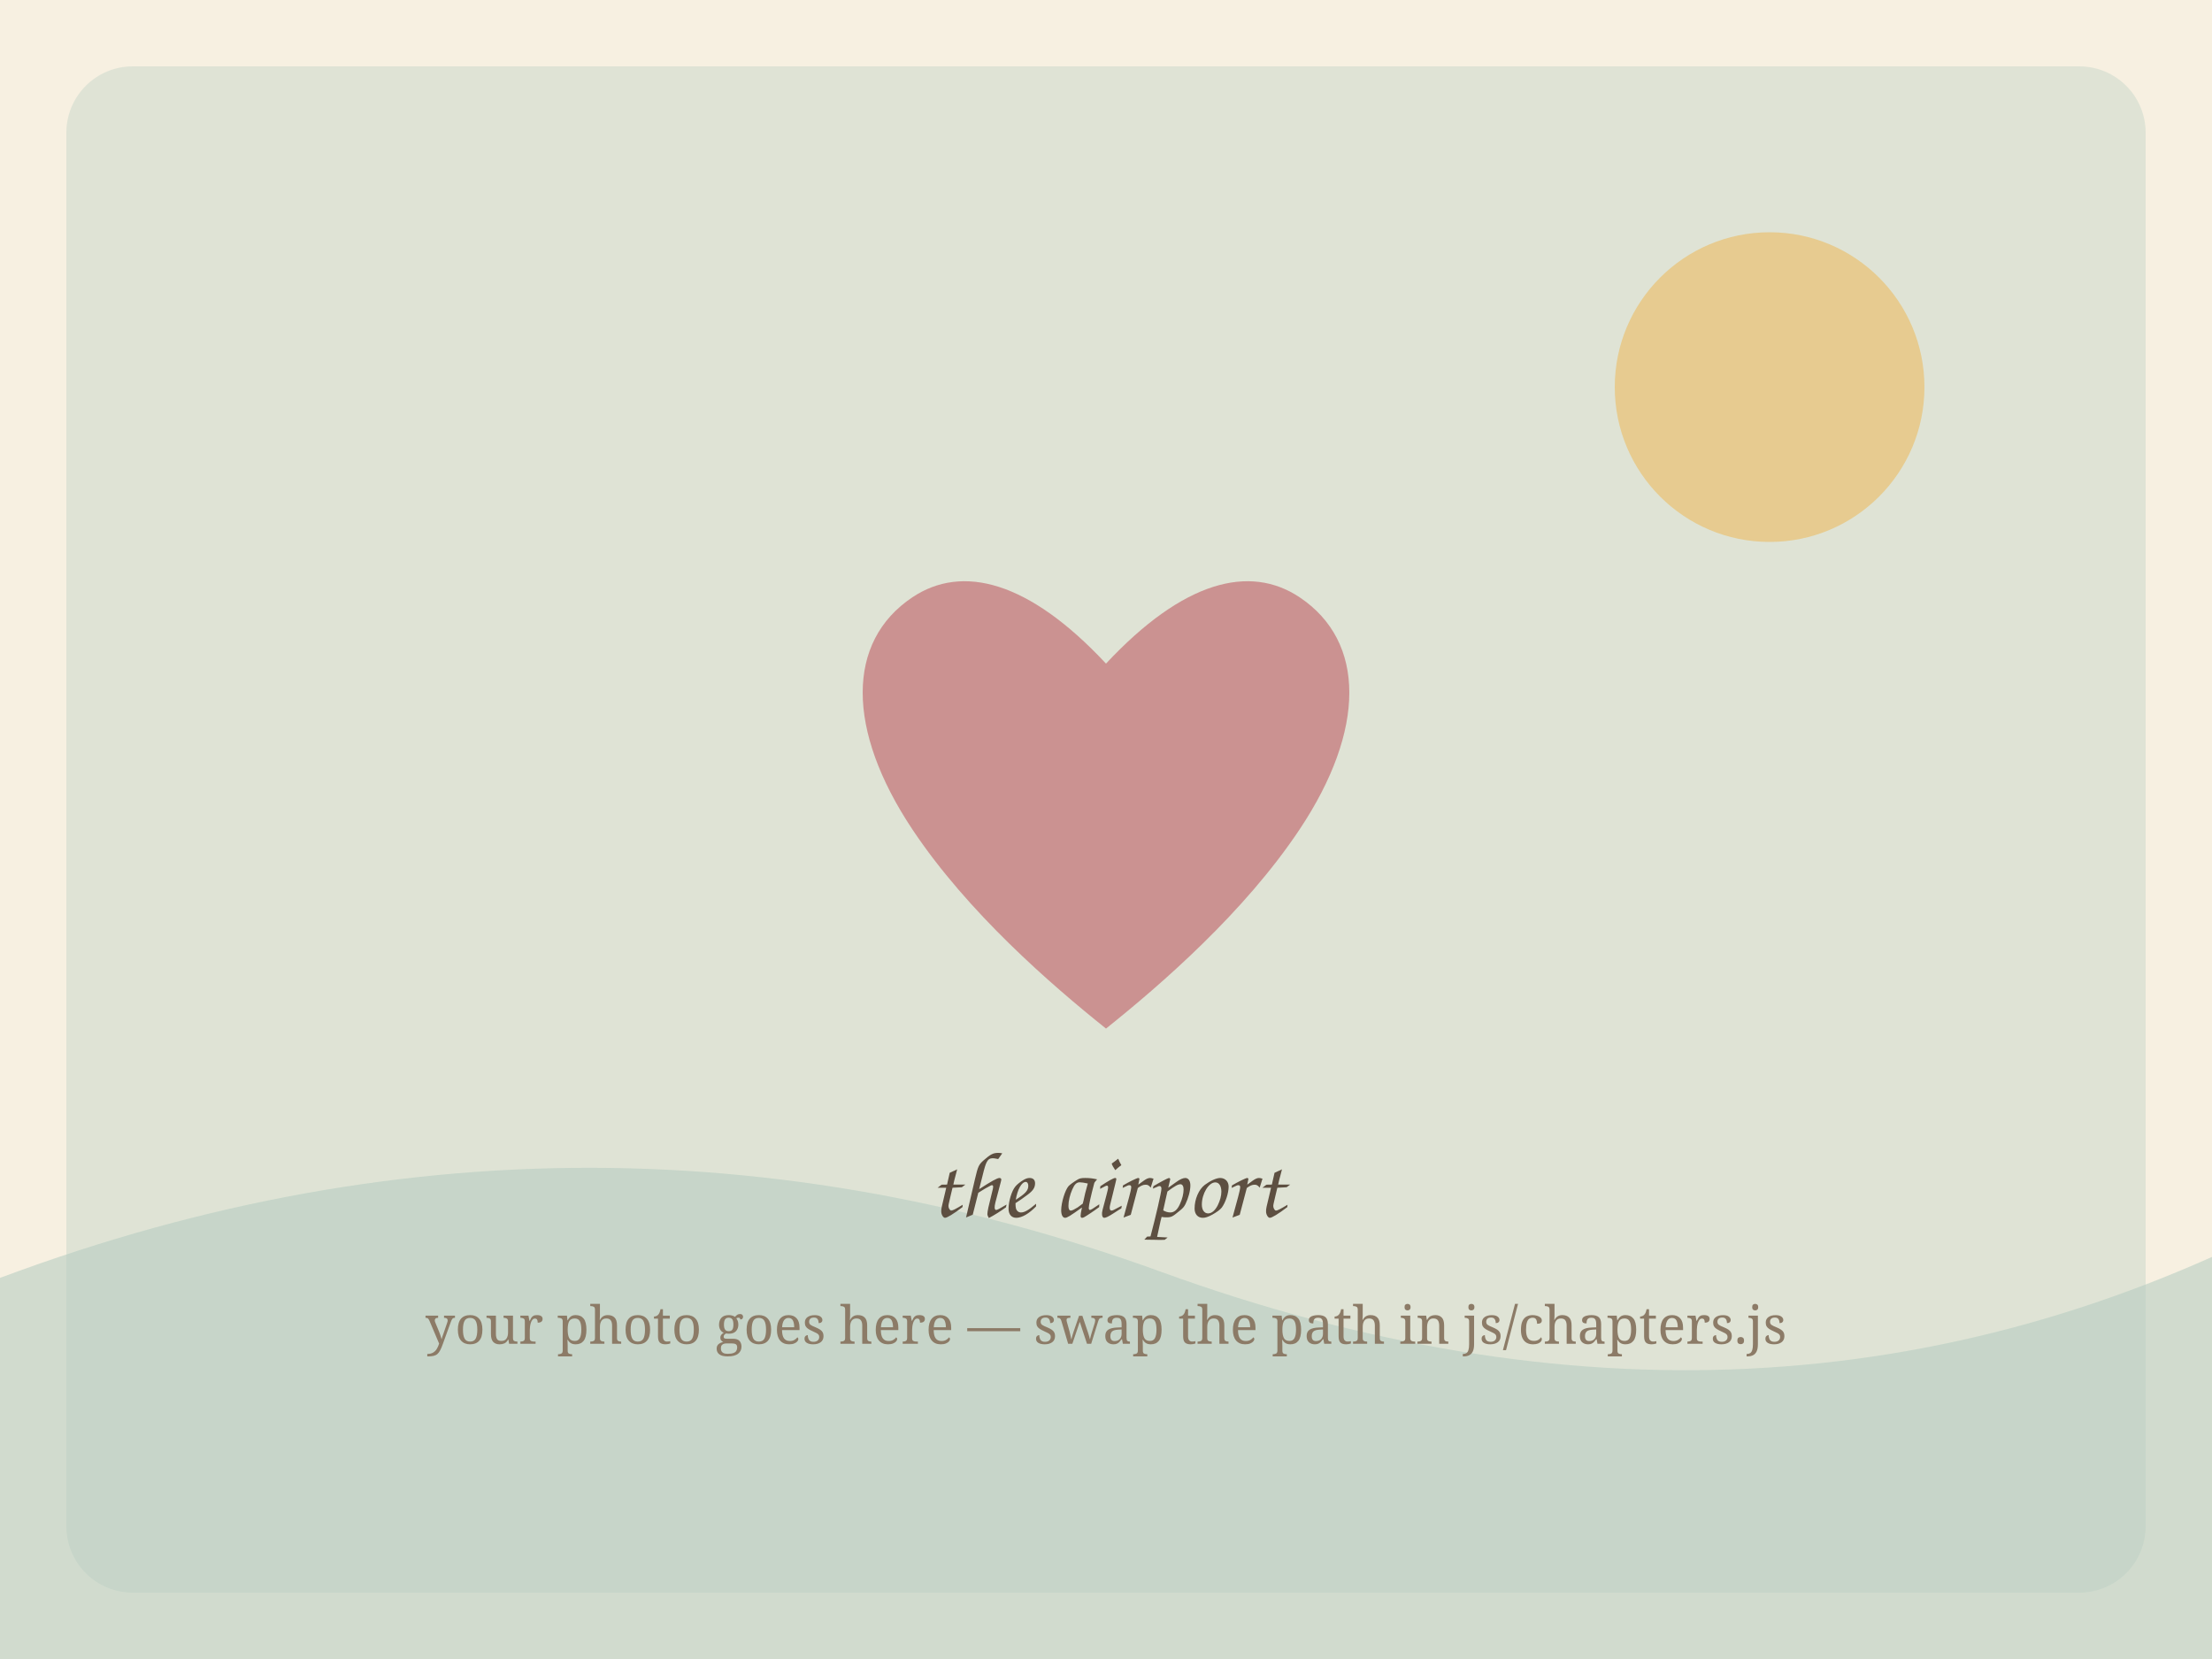
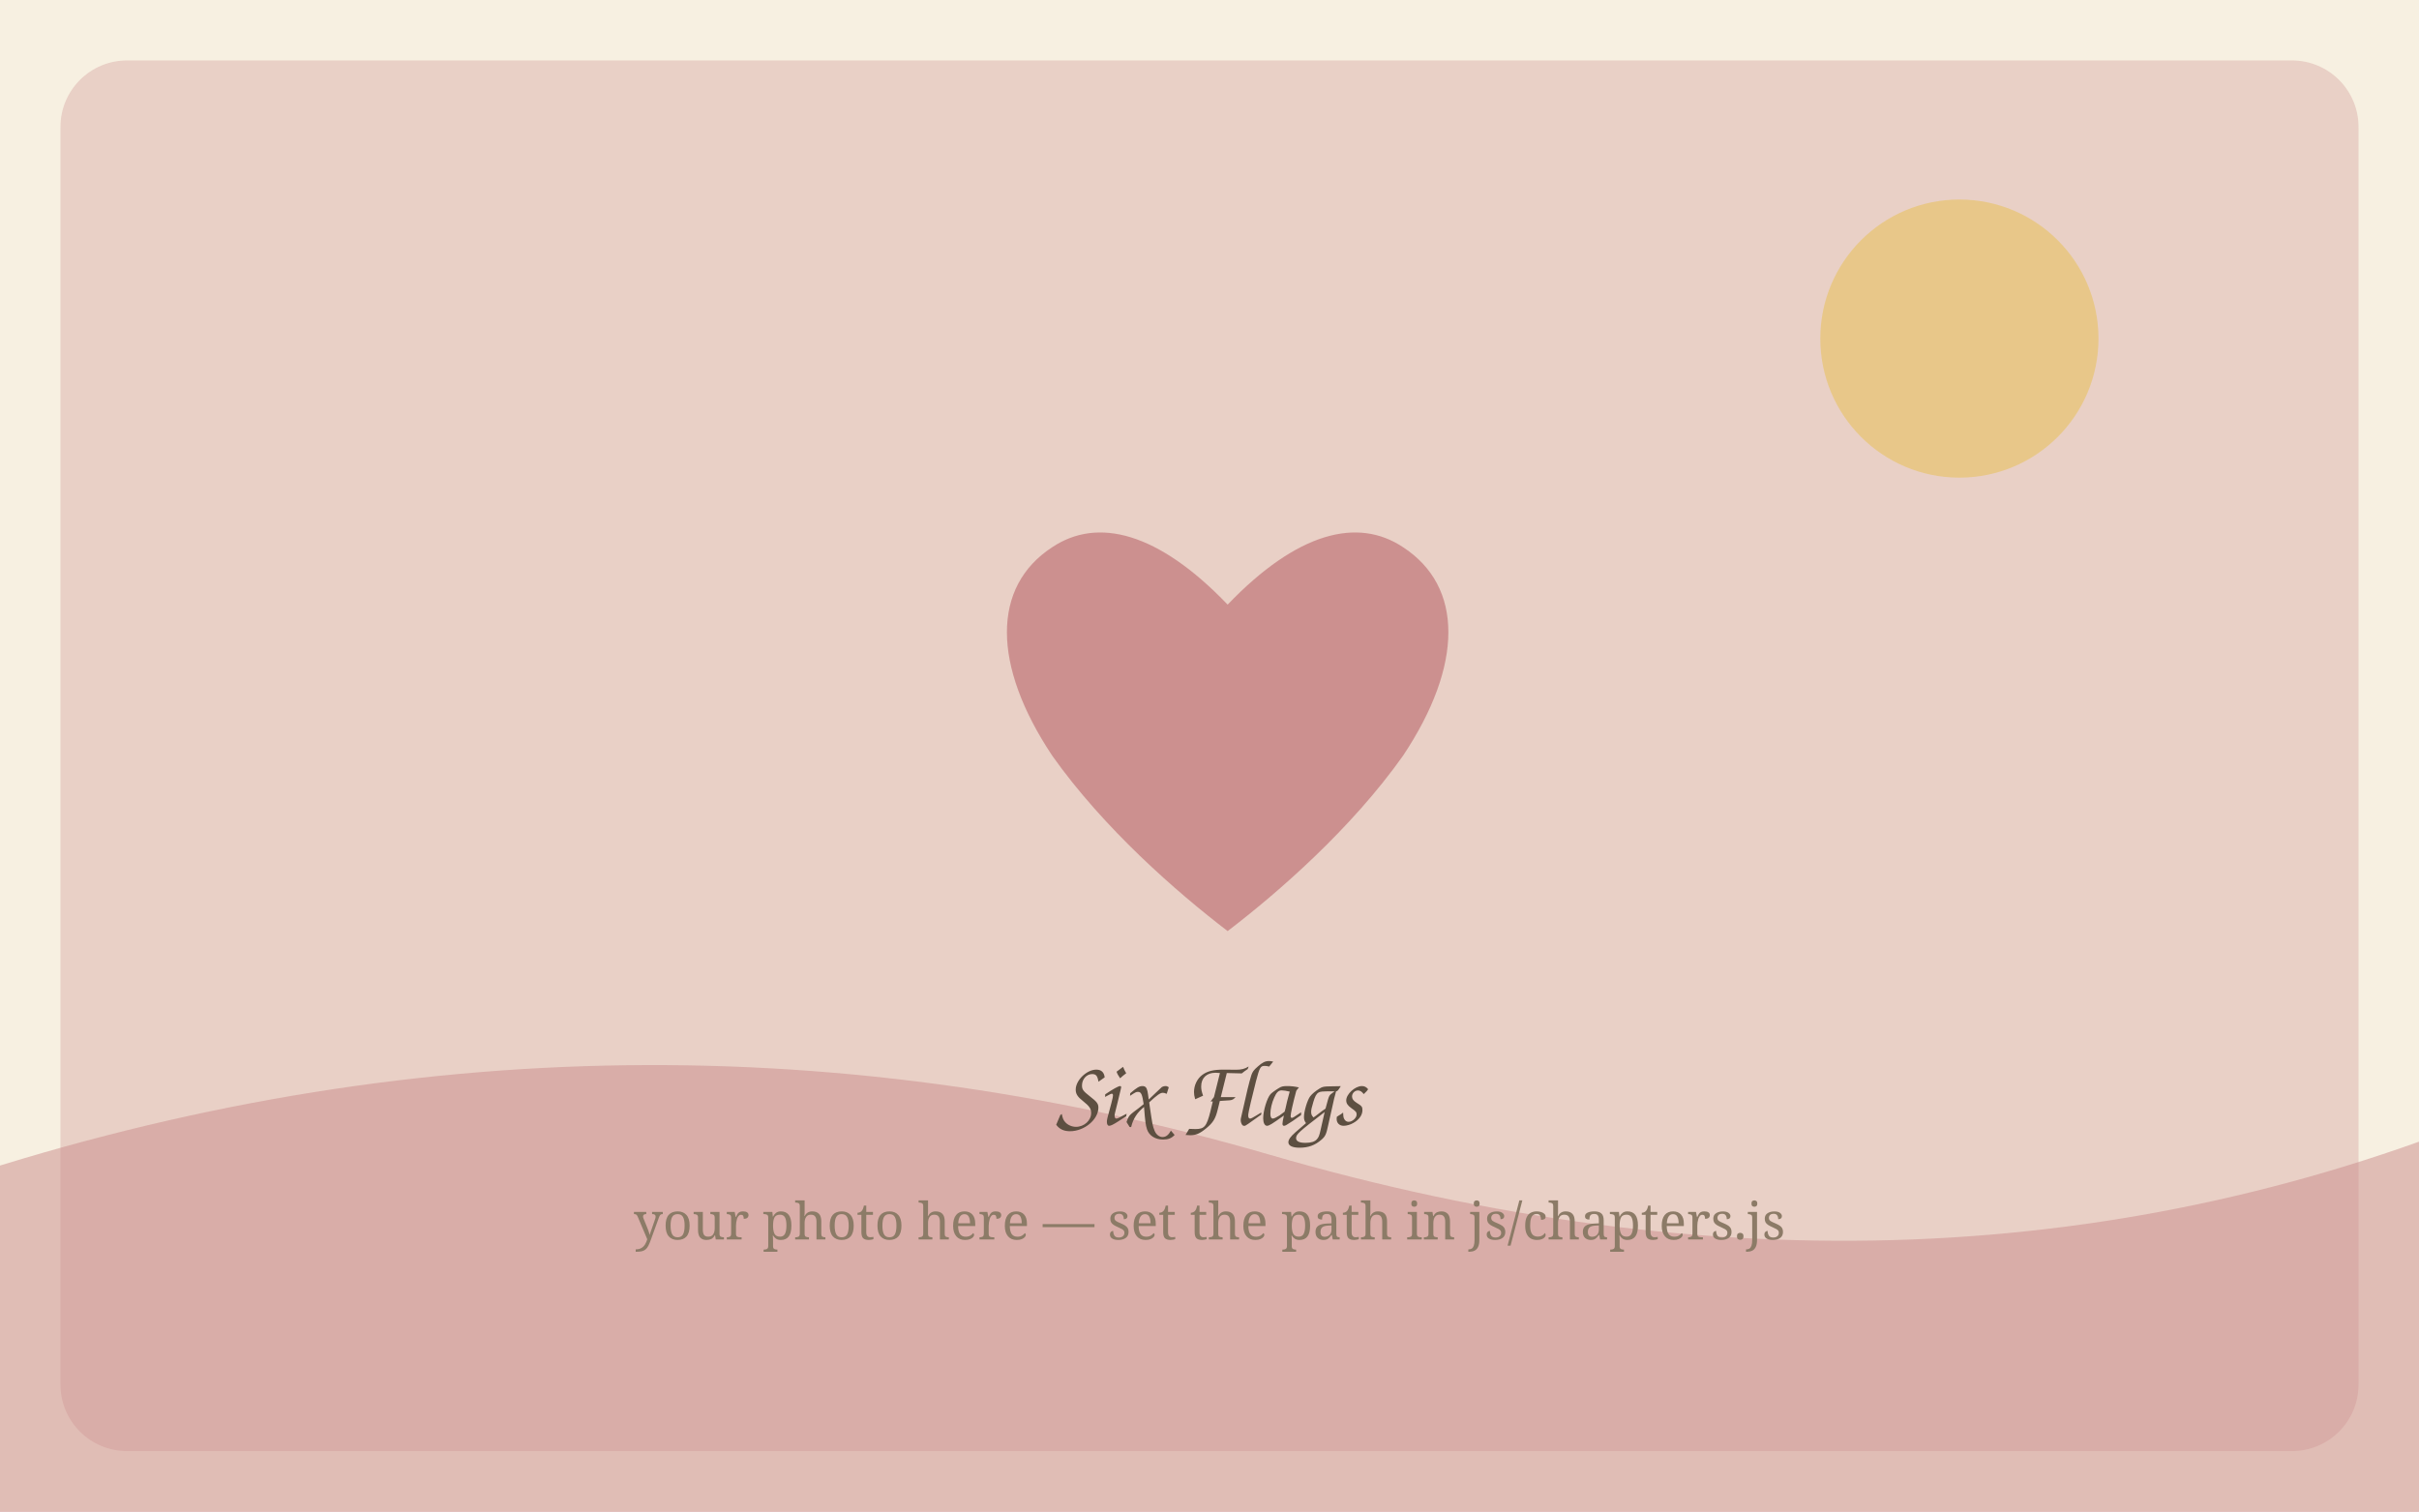
- <svg xmlns="http://www.w3.org/2000/svg" viewBox="0 0 800 600" width="800" height="600">
-   <rect width="800" height="600" fill="#F7F0E1" />
-   <rect x="24" y="24" width="752" height="552" rx="24" fill="#B2CBBF" opacity="0.35" />
-   <circle cx="640" cy="140" r="56" fill="#E8C67E" opacity="0.8" />
-   <path d="M -20 470 Q 200 380 420 460 T 830 440 L 830 620 L -20 620 Z" fill="#B2CBBF" opacity="0.55" />
-   <path d="M 330 300 C 306 264 306 232 330 216 C 348 204 372 210 400 240 C 428 210 452 204 470 216 C 494 232 494 264 470 300 C 450 330 420 356 400 372 C 380 356 350 330 330 300 Z" fill="#C98A8A" opacity="0.9" />
-   <text x="400" y="440" text-anchor="middle" font-family="Bradley Hand, Chalkboard SE, cursive" font-size="34" fill="#5D4F41">the airport</text>
-   <text x="400" y="486" text-anchor="middle" font-family="Georgia, serif" font-size="19" fill="#8C7B67">your photo goes here — swap the path in js/chapters.js</text>
+ <svg xmlns="http://www.w3.org/2000/svg" viewBox="0 0 800 500" width="800" height="500">
+   <rect width="800" height="500" fill="#F7F0E1" />
+   <rect x="20" y="20" width="760" height="460" rx="22" fill="#C98A8A" opacity="0.32" />
+   <circle cx="648" cy="112" r="46" fill="#E8C67E" opacity="0.85" />
+   <path d="M -20 392 Q 200 318 420 382 T 830 366 L 830 520 L -20 520 Z" fill="#C98A8A" opacity="0.5" />
+   <path d="M 348 250 C 328 220 328 194 348 181 C 363 171 383 176 406 200 C 429 176 449 171 464 181 C 484 194 484 220 464 250 C 447 274 423 295 406 308 C 389 295 365 274 348 250 Z" fill="#C98A8A" opacity="0.9" />
+   <text x="400" y="372" text-anchor="middle" font-family="Bradley Hand, Chalkboard SE, cursive" font-size="31" fill="#5D4F41">Six Flags</text>
+   <text x="400" y="410" text-anchor="middle" font-family="Georgia, serif" font-size="17" fill="#8C7B67">your photo here — set the path in js/chapters.js</text>
</svg>
